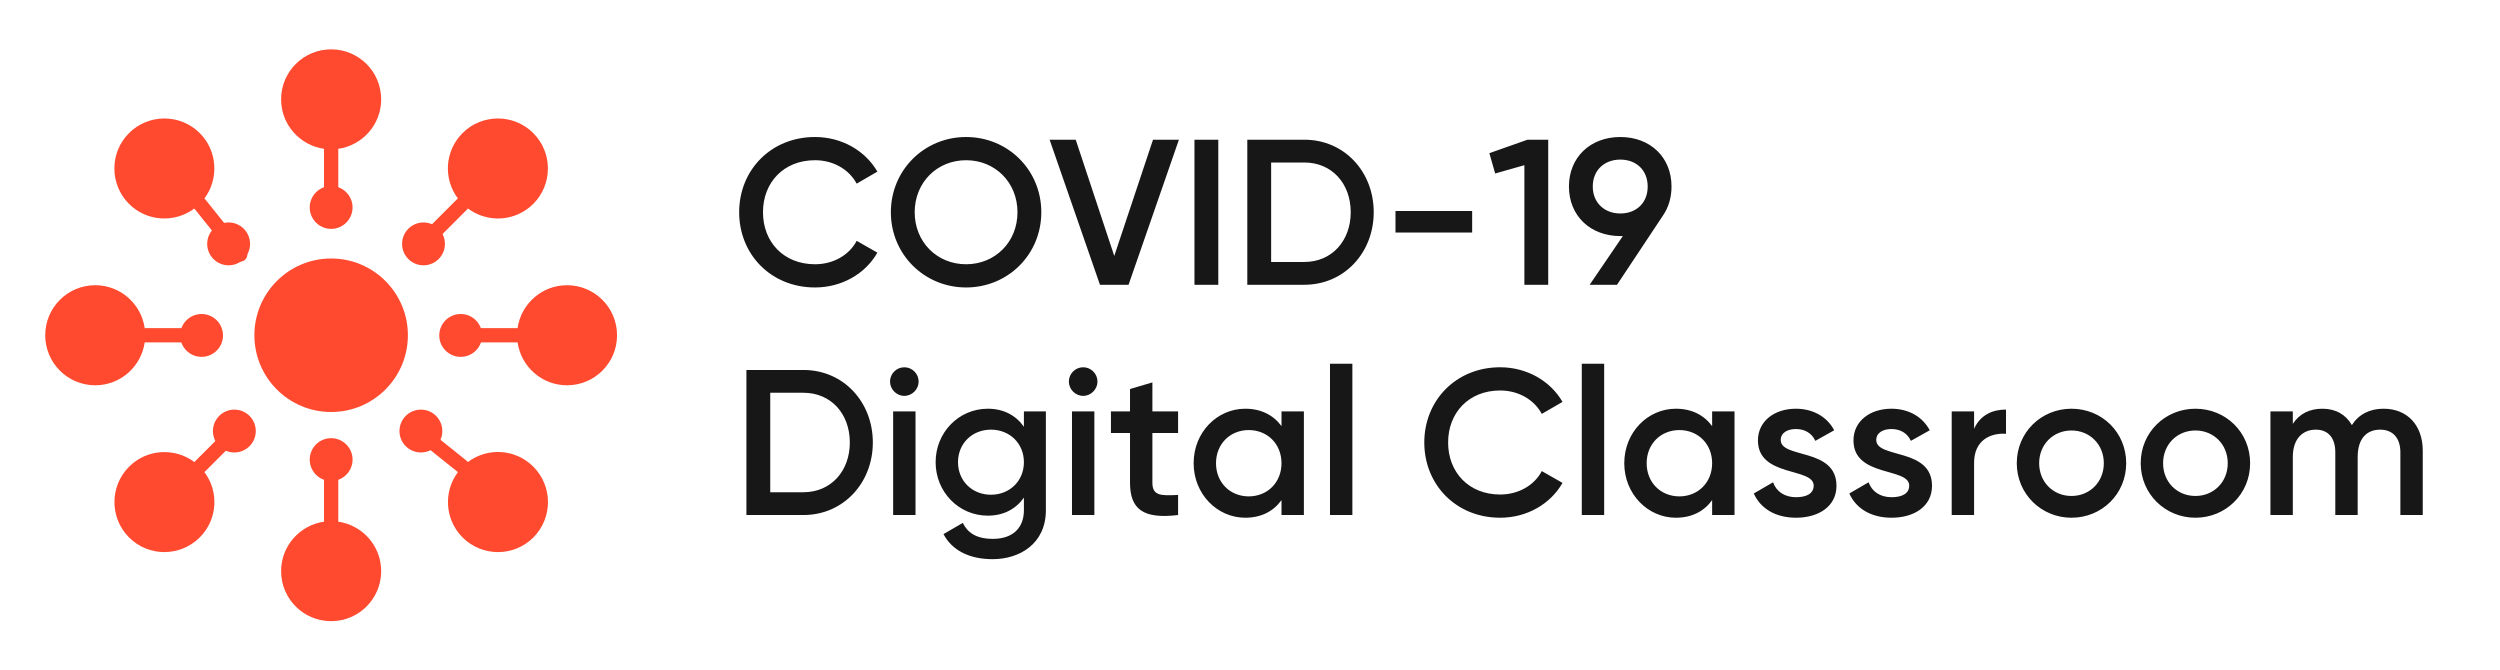
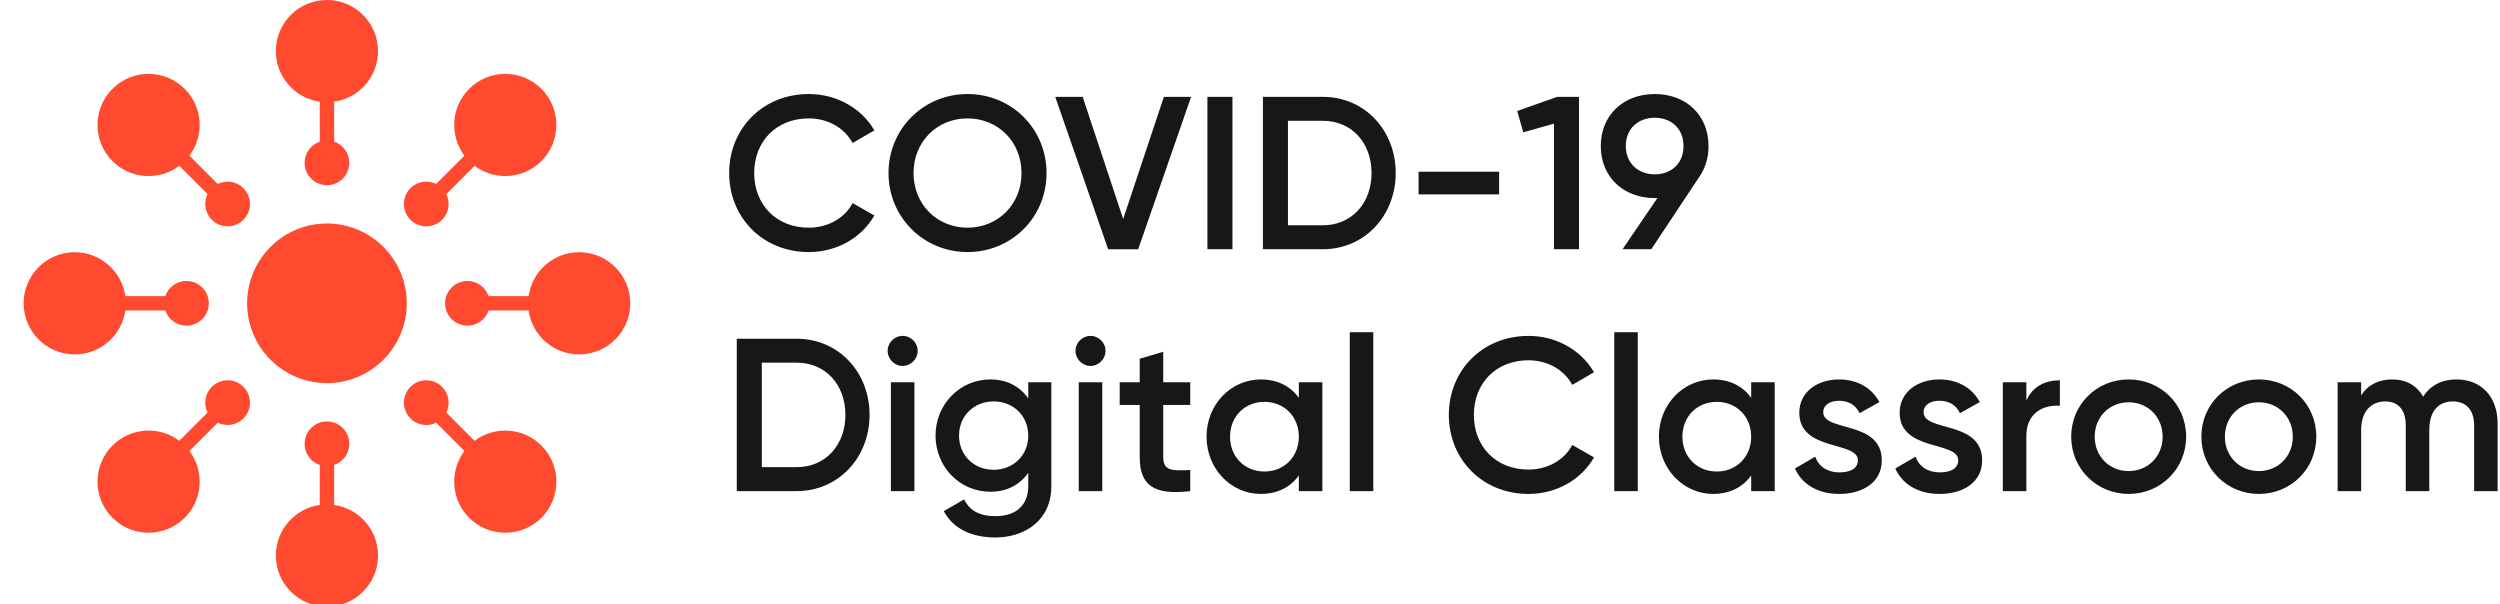
- <svg xmlns="http://www.w3.org/2000/svg" width="1000px" height="268px" viewBox="0 0 1000 268" version="1.1">
-   <g id="Red-Logo" stroke="none" stroke-width="1" fill="none" fill-rule="evenodd">
-     <g id="Group-2" transform="translate(18.09211, 19.73684)" fill="#FF4A2F">
-       <g id="noun_Data_3074971-Copy-4" transform="translate(0, 0)" fill-rule="nonzero">
-         <g id="Group">
-           <circle id="Oval" cx="114.364" cy="114.364" r="30.702" />
-           <path d="M134.378,20.014 C134.378,8.949 125.429,0 114.364,0 C103.299,0 94.35,8.949 94.35,20.014 C94.35,30.106 101.841,38.426 111.562,39.799 C111.562,39.884 111.505,39.942 111.505,40.027 L111.505,65.759 C111.505,67.332 112.792,68.618 114.364,68.618 C115.937,68.618 117.223,67.332 117.223,65.759 L117.223,40.027 C117.223,39.942 117.195,39.884 117.166,39.799 C126.887,38.426 134.378,30.106 134.378,20.014 Z" id="Path" />
-           <path d="M94.35,208.714 C94.35,219.779 103.299,228.728 114.364,228.728 C125.429,228.728 134.378,219.779 134.378,208.714 C134.378,198.622 126.887,190.302 117.166,188.929 C117.166,188.844 117.223,188.786 117.223,188.701 L117.223,162.969 C117.223,161.396 115.937,160.11 114.364,160.11 C112.792,160.11 111.505,161.396 111.505,162.969 L111.505,188.701 C111.505,188.786 111.534,188.844 111.562,188.929 C101.841,190.302 94.35,198.622 94.35,208.714 Z" id="Path" />
-           <path d="M208.714,94.35 C198.622,94.35 190.302,101.841 188.929,111.562 C188.844,111.534 188.786,111.505 188.701,111.505 L162.969,111.505 C161.396,111.505 160.11,112.792 160.11,114.364 C160.11,115.937 161.396,117.223 162.969,117.223 L188.701,117.223 C188.786,117.223 188.844,117.195 188.929,117.166 C190.302,126.887 198.622,134.378 208.714,134.378 C219.779,134.378 228.728,125.429 228.728,114.364 C228.728,103.299 219.779,94.35 208.714,94.35 Z" id="Path" />
-           <path d="M39.799,117.166 C39.884,117.166 39.942,117.223 40.027,117.223 L65.759,117.223 C67.332,117.223 68.618,115.937 68.618,114.364 C68.618,112.792 67.332,111.505 65.759,111.505 L40.027,111.505 C39.942,111.505 39.884,111.534 39.799,111.562 C38.426,101.841 30.106,94.35 20.014,94.35 C8.949,94.35 0,103.299 0,114.364 C0,125.429 8.949,134.378 20.014,134.378 C30.106,134.378 38.426,126.887 39.799,117.166 Z" id="Path" />
-           <path d="M61.814,195.219 C68.962,188.072 69.562,176.893 63.644,169.059 C63.701,169.001 63.787,169.001 63.844,168.944 L80.026,152.762 C81.141,151.647 81.141,149.845 80.026,148.73 C78.911,147.615 77.11,147.615 75.995,148.73 L59.812,164.913 C59.755,164.97 59.727,165.056 59.698,165.113 C51.864,159.223 40.685,159.795 33.537,166.943 C25.732,174.748 25.732,187.443 33.537,195.248 C41.314,203.053 53.98,203.053 61.814,195.219 Z" id="Path" />
-           <path d="M195.219,166.914 C188.072,159.767 176.893,159.166 169.059,165.084 C168.944,164.942 168.858,164.799 168.716,164.684 L148.502,148.502 C147.272,147.501 145.471,147.73 144.47,148.959 C143.498,150.189 143.698,151.99 144.928,152.99 L165.084,169.116 C159.195,176.95 159.824,188.1 166.943,195.248 C174.748,203.053 187.443,203.053 195.248,195.248 C203.053,187.414 203.053,174.748 195.219,166.914 Z" id="Path" />
-           <path d="M61.814,33.509 C54.008,25.703 41.314,25.703 33.509,33.509 C25.703,41.314 25.703,54.008 33.509,61.814 C40.628,68.933 51.807,69.533 59.641,63.672 L75.766,83.829 C76.338,84.544 77.167,84.915 77.996,84.915 C78.625,84.915 79.254,84.715 79.769,84.286 C80.998,83.314 81.198,81.513 80.226,80.255 L64.044,60.041 C63.929,59.898 63.758,59.812 63.644,59.698 C69.533,51.835 68.933,40.628 61.814,33.509 Z" id="Path" />
-           <path d="M148.73,82.857 C149.474,82.857 150.189,82.571 150.76,82.028 L168.944,63.844 C169.001,63.787 169.03,63.701 169.059,63.644 C176.893,69.533 188.072,68.962 195.219,61.814 C203.025,54.008 203.025,41.314 195.219,33.509 C187.414,25.703 174.72,25.703 166.914,33.509 C159.767,40.656 159.166,51.835 165.084,59.669 C165.027,59.727 164.942,59.727 164.884,59.784 L146.7,77.968 C145.585,79.083 145.585,80.884 146.7,81.999 C147.272,82.571 147.987,82.857 148.73,82.857 Z" id="Path" />
-         </g>
-       </g>
-       <circle id="Oval-Copy-25" cx="62.541" cy="114.435" r="8.569" />
-       <circle id="Oval-Copy-26" cx="114.364" cy="63.242" r="8.569" />
-       <circle id="Oval-Copy-27" cx="75.654" cy="152.679" r="8.569" />
-       <circle id="Oval-Copy-28" cx="150.268" cy="152.679" r="8.569" />
-       <circle id="Oval-Copy-29" cx="114.364" cy="164.101" r="8.569" />
-       <circle id="Oval-Copy-30" cx="151.306" cy="77.817" r="8.569" />
-       <circle id="Oval-Copy-31" cx="73.358" cy="77.817" r="8.569" />
-       <circle id="Oval-Copy-32" cx="166.187" cy="114.435" r="8.569" />
-     </g>
-     <path d="M326.004,114.986 C336.697,114.986 346.147,109.514 350.955,101.059 L342.666,96.334 C339.682,102.054 333.299,105.701 326.004,105.701 C313.487,105.701 305.197,96.832 305.197,84.895 C305.197,72.958 313.487,64.088 326.004,64.088 C333.299,64.088 339.599,67.736 342.666,73.455 L350.955,68.647 C346.064,60.192 336.614,54.804 326.004,54.804 C308.347,54.804 295.664,68.067 295.664,84.895 C295.664,101.722 308.347,114.986 326.004,114.986 Z M386.434,114.986 C403.262,114.986 416.525,101.722 416.525,84.895 C416.525,68.067 403.262,54.804 386.434,54.804 C369.689,54.804 356.343,68.067 356.343,84.895 C356.343,101.722 369.689,114.986 386.434,114.986 Z M386.434,105.701 C374.829,105.701 365.876,96.832 365.876,84.895 C365.876,72.958 374.829,64.088 386.434,64.088 C398.039,64.088 406.992,72.958 406.992,84.895 C406.992,96.832 398.039,105.701 386.434,105.701 Z M451.424,113.908 L471.567,55.882 L461.205,55.882 L445.704,102.386 L430.286,55.882 L419.841,55.882 L439.984,113.908 L451.424,113.908 Z M487.317,113.908 L487.317,55.882 L477.784,55.882 L477.784,113.908 L487.317,113.908 Z M521.718,113.908 C537.717,113.908 549.488,101.059 549.488,84.895 C549.488,68.647 537.717,55.882 521.718,55.882 L498.922,55.882 L498.922,113.908 L521.718,113.908 Z M521.718,104.789 L508.455,104.789 L508.455,65 L521.718,65 C532.743,65 540.287,73.372 540.287,84.895 C540.287,96.334 532.743,104.789 521.718,104.789 Z M588.863,93.018 L588.863,84.397 L558.192,84.397 L558.192,93.018 L588.863,93.018 Z M619.286,113.908 L619.286,55.882 L610.996,55.882 L595.743,61.27 L598.064,69.393 L609.753,66.078 L609.753,113.908 L619.286,113.908 Z M646.807,113.908 L665.126,86.304 C667.364,83.071 668.608,79.092 668.608,74.616 C668.608,62.928 660.153,54.804 648.133,54.804 C636.113,54.804 627.575,62.928 627.575,74.616 C627.575,86.304 636.113,94.428 648.133,94.428 L649.128,94.428 L635.864,113.908 L646.807,113.908 Z M648.133,85.392 C641.833,85.392 637.108,81.164 637.108,74.616 C637.108,67.984 641.833,63.839 648.133,63.839 C654.433,63.839 659.075,67.984 659.075,74.616 C659.075,81.247 654.433,85.392 648.133,85.392 Z M321.362,206.013 C337.361,206.013 349.132,193.164 349.132,177 C349.132,160.753 337.361,147.987 321.362,147.987 L298.566,147.987 L298.566,206.013 L321.362,206.013 Z M321.362,196.895 L308.099,196.895 L308.099,157.105 L321.362,157.105 C332.387,157.105 339.93,165.478 339.93,177 C339.93,188.439 332.387,196.895 321.362,196.895 Z M361.732,158.349 C364.882,158.349 367.451,155.696 367.451,152.629 C367.451,149.479 364.882,146.909 361.732,146.909 C358.582,146.909 356.012,149.479 356.012,152.629 C356.012,155.696 358.582,158.349 361.732,158.349 Z M366.208,206.013 L366.208,164.566 L357.255,164.566 L357.255,206.013 L366.208,206.013 Z M397.045,223.67 C407.904,223.67 418.349,217.453 418.349,204.107 L418.349,164.566 L409.562,164.566 L409.562,170.7 C406.412,166.224 401.521,163.488 395.138,163.488 C383.45,163.488 374.249,173.021 374.249,184.875 C374.249,196.729 383.45,206.262 395.138,206.262 C401.521,206.262 406.412,203.526 409.562,199.05 L409.562,204.107 C409.562,211.318 404.92,215.546 397.211,215.546 C389.999,215.546 386.932,212.728 385.108,209.163 L377.399,213.639 C380.88,220.271 387.926,223.67 397.045,223.67 Z M396.382,197.889 C388.838,197.889 383.201,192.336 383.201,184.875 C383.201,177.414 388.838,171.861 396.382,171.861 C403.925,171.861 409.562,177.414 409.562,184.875 C409.562,192.336 403.925,197.889 396.382,197.889 Z M433.27,158.349 C436.42,158.349 438.989,155.696 438.989,152.629 C438.989,149.479 436.42,146.909 433.27,146.909 C430.12,146.909 427.55,149.479 427.55,152.629 C427.55,155.696 430.12,158.349 433.27,158.349 Z M437.746,206.013 L437.746,164.566 L428.793,164.566 L428.793,206.013 L437.746,206.013 Z M471.236,206.013 L471.236,197.972 C464.438,198.304 460.957,198.387 460.957,193.082 L460.957,173.187 L471.236,173.187 L471.236,164.566 L460.957,164.566 L460.957,152.961 L452.004,155.613 L452.004,164.566 L444.378,164.566 L444.378,173.187 L452.004,173.187 L452.004,193.082 C452.004,203.858 457.475,207.671 471.236,206.013 Z M498.093,207.091 C504.559,207.091 509.45,204.438 512.6,200.045 L512.6,206.013 L521.553,206.013 L521.553,164.566 L512.6,164.566 L512.6,170.451 C509.45,166.141 504.559,163.488 498.093,163.488 C486.82,163.488 477.453,172.938 477.453,185.289 C477.453,197.558 486.82,207.091 498.093,207.091 Z M499.503,198.553 C492.042,198.553 486.405,192.999 486.405,185.289 C486.405,177.58 492.042,172.026 499.503,172.026 C506.963,172.026 512.6,177.58 512.6,185.289 C512.6,192.999 506.963,198.553 499.503,198.553 Z M540.95,206.013 L540.95,145.5 L531.997,145.5 L531.997,206.013 L540.95,206.013 Z M600.054,207.091 C610.747,207.091 620.197,201.62 625.005,193.164 L616.716,188.439 C613.732,194.159 607.349,197.807 600.054,197.807 C587.537,197.807 579.247,188.937 579.247,177 C579.247,165.063 587.537,156.193 600.054,156.193 C607.349,156.193 613.649,159.841 616.716,165.561 L625.005,160.753 C620.114,152.297 610.664,146.909 600.054,146.909 C582.397,146.909 569.714,160.172 569.714,177 C569.714,193.828 582.397,207.091 600.054,207.091 Z M641.667,206.013 L641.667,145.5 L632.714,145.5 L632.714,206.013 L641.667,206.013 Z M670.349,207.091 C676.814,207.091 681.705,204.438 684.855,200.045 L684.855,206.013 L693.808,206.013 L693.808,164.566 L684.855,164.566 L684.855,170.451 C681.705,166.141 676.814,163.488 670.349,163.488 C659.075,163.488 649.708,172.938 649.708,185.289 C649.708,197.558 659.075,207.091 670.349,207.091 Z M671.758,198.553 C664.297,198.553 658.661,192.999 658.661,185.289 C658.661,177.58 664.297,172.026 671.758,172.026 C679.218,172.026 684.855,177.58 684.855,185.289 C684.855,192.999 679.218,198.553 671.758,198.553 Z M718.428,207.091 C727.38,207.091 734.592,202.614 734.592,194.325 C734.592,178.989 712.293,183.549 712.293,176.005 C712.293,173.021 715.112,171.612 718.345,171.612 C721.743,171.612 724.645,173.104 726.137,176.337 L733.68,172.109 C730.779,166.638 725.142,163.488 718.345,163.488 C709.889,163.488 703.175,168.379 703.175,176.171 C703.175,191.009 725.474,186.864 725.474,194.242 C725.474,197.558 722.407,198.884 718.428,198.884 C713.868,198.884 710.553,196.646 709.226,192.916 L701.517,197.392 C704.17,203.361 710.138,207.091 718.428,207.091 Z M756.642,207.091 C765.595,207.091 772.807,202.614 772.807,194.325 C772.807,178.989 750.508,183.549 750.508,176.005 C750.508,173.021 753.326,171.612 756.559,171.612 C759.958,171.612 762.859,173.104 764.351,176.337 L771.895,172.109 C768.993,166.638 763.357,163.488 756.559,163.488 C748.104,163.488 741.389,168.379 741.389,176.171 C741.389,191.009 763.688,186.864 763.688,194.242 C763.688,197.558 760.621,198.884 756.642,198.884 C752.083,198.884 748.767,196.646 747.441,192.916 L739.732,197.392 C742.384,203.361 748.353,207.091 756.642,207.091 Z M789.634,206.013 L789.634,185.124 C789.634,175.839 796.514,173.104 802.4,173.518 L802.4,163.82 C797.178,163.82 792.121,165.892 789.634,171.529 L789.634,164.566 L780.682,164.566 L780.682,206.013 L789.634,206.013 Z M828.595,207.091 C840.78,207.091 850.479,197.558 850.479,185.289 C850.479,172.938 840.78,163.488 828.595,163.488 C816.492,163.488 806.711,172.938 806.711,185.289 C806.711,197.558 816.492,207.091 828.595,207.091 Z M828.595,198.387 C821.3,198.387 815.663,192.833 815.663,185.289 C815.663,177.746 821.3,172.192 828.595,172.192 C835.889,172.192 841.526,177.746 841.526,185.289 C841.526,192.833 835.889,198.387 828.595,198.387 Z M878.166,207.091 C890.351,207.091 900.05,197.558 900.05,185.289 C900.05,172.938 890.351,163.488 878.166,163.488 C866.063,163.488 856.282,172.938 856.282,185.289 C856.282,197.558 866.063,207.091 878.166,207.091 Z M878.166,198.387 C870.871,198.387 865.234,192.833 865.234,185.289 C865.234,177.746 870.871,172.192 878.166,172.192 C885.461,172.192 891.097,177.746 891.097,185.289 C891.097,192.833 885.461,198.387 878.166,198.387 Z M917.126,206.013 L917.126,182.803 C917.126,175.259 921.271,171.861 926.328,171.861 C931.218,171.861 934.12,175.093 934.12,180.896 L934.12,206.013 L943.072,206.013 L943.072,182.803 C943.072,175.259 946.803,171.861 952.108,171.861 C956.999,171.861 960.149,175.093 960.149,180.896 L960.149,206.013 L969.101,206.013 L969.101,180.316 C969.101,169.954 962.801,163.488 953.434,163.488 C947.88,163.488 943.487,165.726 940.751,170.037 C938.347,165.892 934.368,163.488 928.98,163.488 C923.841,163.488 919.779,165.478 917.126,169.539 L917.126,164.566 L908.174,164.566 L908.174,206.013 L917.126,206.013 Z" id="COVID-19DigitalClassroom" fill="#171717" fill-rule="nonzero" />
+ <svg xmlns="http://www.w3.org/2000/svg" width="952" height="230" viewBox="0 0 952 230">
+   <g fill="none" fill-rule="evenodd">
+     <path fill="#171717" fill-rule="nonzero" d="M308.912 96.249c10.693 0 20.143-5.471 24.951-13.927l-8.29-4.725c-2.984 5.72-9.366 9.367-16.661 9.367-12.517 0-20.807-8.87-20.807-20.806 0-11.937 8.29-20.807 20.807-20.807 7.295 0 13.595 3.648 16.662 9.367l8.29-4.807c-4.892-8.456-14.342-13.844-24.952-13.844-17.657 0-30.34 13.263-30.34 30.09 0 16.829 12.683 30.092 30.34 30.092zm60.43 0c16.828 0 30.09-13.263 30.09-30.091 0-16.828-13.262-30.09-30.09-30.09-16.745 0-30.09 13.262-30.09 30.09s13.345 30.09 30.09 30.09zm0-9.285c-11.605 0-20.558-8.87-20.558-20.806 0-11.937 8.953-20.807 20.558-20.807s20.558 8.87 20.558 20.807-8.953 20.806-20.558 20.806zm64.99 8.207l20.143-58.026h-10.362l-15.501 46.504-15.419-46.504H402.75l20.143 58.026h11.44zm35.893 0V37.145h-9.533V95.17h9.533zm34.401 0c15.999 0 27.77-12.849 27.77-29.013 0-16.247-11.771-29.013-27.77-29.013H481.83V95.17h22.796zm0-9.118h-13.263v-39.79h13.263c11.025 0 18.569 8.373 18.569 19.895 0 11.44-7.544 19.895-18.569 19.895zm67.145-11.771V65.66H541.1v8.62h30.671zm30.422 20.89V37.144h-8.29l-15.252 5.388 2.321 8.124 11.689-3.316v47.83h9.532zm27.521 0l18.32-27.605c2.238-3.233 3.482-7.212 3.482-11.688 0-11.688-8.455-19.812-20.475-19.812-12.02 0-20.558 8.124-20.558 19.812S619.02 75.69 631.04 75.69h.995l-13.264 19.48h10.942zm1.327-28.517c-6.3 0-11.025-4.227-11.025-10.776 0-6.632 4.725-10.776 11.025-10.776 6.3 0 10.942 4.144 10.942 10.776s-4.642 10.776-10.942 10.776zM304.27 187.276c15.998 0 27.77-12.848 27.77-29.013 0-16.247-11.772-29.013-27.77-29.013h-22.796v58.026h22.796zm0-9.118h-13.263v-39.79h13.263c11.025 0 18.568 8.373 18.568 19.895 0 11.44-7.543 19.895-18.568 19.895zm40.37-38.546c3.15 0 5.72-2.653 5.72-5.72 0-3.15-2.57-5.72-5.72-5.72s-5.72 2.57-5.72 5.72c0 3.067 2.57 5.72 5.72 5.72zm4.476 47.664V145.83h-8.953v41.447h8.953zm30.837 17.657c10.859 0 21.304-6.217 21.304-19.563v-39.541h-8.787v6.134c-3.15-4.476-8.041-7.212-14.424-7.212-11.688 0-20.89 9.533-20.89 21.387 0 11.854 9.202 21.387 20.89 21.387 6.383 0 11.274-2.736 14.424-7.212v5.057c0 7.212-4.642 11.44-12.352 11.44-7.211 0-10.279-2.82-12.102-6.384l-7.71 4.477c3.482 6.631 10.528 10.03 19.647 10.03zm-.664-25.78c-7.543 0-13.18-5.554-13.18-13.015 0-7.46 5.637-13.014 13.18-13.014 7.544 0 13.18 5.554 13.18 13.014 0 7.46-5.636 13.015-13.18 13.015zm36.889-39.541c3.15 0 5.72-2.653 5.72-5.72 0-3.15-2.57-5.72-5.72-5.72s-5.72 2.57-5.72 5.72c0 3.067 2.57 5.72 5.72 5.72zm4.476 47.664V145.83H411.7v41.447h8.953zm33.49 0v-8.04c-6.798.331-10.28.414-10.28-4.891V154.45h10.28v-8.621h-10.28v-11.605l-8.952 2.652v8.953h-7.626v8.621h7.626v19.895c0 10.776 5.47 14.59 19.231 12.931zM481 188.354c6.466 0 11.357-2.653 14.507-7.046v5.968h8.953V145.83h-8.953v5.885c-3.15-4.31-8.04-6.963-14.507-6.963-11.273 0-20.64 9.45-20.64 21.802 0 12.268 9.367 21.8 20.64 21.8zm1.41-8.538c-7.461 0-13.098-5.554-13.098-13.263 0-7.71 5.637-13.264 13.098-13.264 7.46 0 13.097 5.554 13.097 13.264 0 7.709-5.637 13.263-13.097 13.263zm41.447 7.46v-60.513h-8.953v60.513h8.953zm59.104 1.078c10.693 0 20.143-5.471 24.951-13.926l-8.29-4.725c-2.984 5.72-9.366 9.367-16.661 9.367-12.517 0-20.807-8.87-20.807-20.807s8.29-20.806 20.807-20.806c7.295 0 13.595 3.647 16.662 9.367l8.29-4.808c-4.892-8.455-14.342-13.844-24.952-13.844-17.657 0-30.34 13.264-30.34 30.091 0 16.828 12.683 30.09 30.34 30.09zm41.613-1.078v-60.513h-8.953v60.513h8.953zm28.682 1.078c6.465 0 11.356-2.653 14.506-7.046v5.968h8.953V145.83h-8.953v5.885c-3.15-4.31-8.04-6.963-14.506-6.963-11.274 0-20.641 9.45-20.641 21.802 0 12.268 9.367 21.8 20.64 21.8zm1.409-8.538c-7.46 0-13.098-5.554-13.098-13.263 0-7.71 5.637-13.264 13.098-13.264 7.46 0 13.097 5.554 13.097 13.264 0 7.709-5.637 13.263-13.097 13.263zm46.67 8.538c8.952 0 16.164-4.476 16.164-12.766 0-15.335-22.299-10.776-22.299-18.32 0-2.984 2.819-4.393 6.052-4.393 3.398 0 6.3 1.492 7.792 4.725l7.543-4.228c-2.901-5.47-8.538-8.62-15.335-8.62-8.456 0-15.17 4.89-15.17 12.682 0 14.838 22.299 10.694 22.299 18.071 0 3.316-3.068 4.642-7.046 4.642-4.56 0-7.875-2.238-9.202-5.968l-7.709 4.476c2.653 5.969 8.621 9.699 16.91 9.699zm38.214 0c8.953 0 16.164-4.476 16.164-12.766 0-15.335-22.298-10.776-22.298-18.32 0-2.984 2.818-4.393 6.051-4.393 3.399 0 6.3 1.492 7.792 4.725l7.544-4.228c-2.902-5.47-8.539-8.62-15.336-8.62-8.455 0-15.17 4.89-15.17 12.682 0 14.838 22.3 10.694 22.3 18.071 0 3.316-3.068 4.642-7.047 4.642-4.56 0-7.875-2.238-9.201-5.968l-7.71 4.476c2.653 5.969 8.622 9.699 16.911 9.699zm32.992-1.078v-20.89c0-9.283 6.88-12.019 12.766-11.604v-9.7c-5.222 0-10.28 2.073-12.766 7.71v-6.963h-8.953v41.447h8.953zm38.96 1.078c12.186 0 21.885-9.533 21.885-21.801 0-12.352-9.699-21.802-21.884-21.802-12.103 0-21.885 9.45-21.885 21.802 0 12.268 9.782 21.8 21.885 21.8zm0-8.704c-7.294 0-12.93-5.554-12.93-13.097 0-7.544 5.636-13.098 12.93-13.098 7.295 0 12.932 5.554 12.932 13.098 0 7.543-5.637 13.097-12.931 13.097zm49.572 8.704c12.185 0 21.884-9.533 21.884-21.801 0-12.352-9.699-21.802-21.884-21.802-12.103 0-21.885 9.45-21.885 21.802 0 12.268 9.782 21.8 21.885 21.8zm0-8.704c-7.295 0-12.932-5.554-12.932-13.097 0-7.544 5.637-13.098 12.932-13.098 7.294 0 12.931 5.554 12.931 13.098 0 7.543-5.637 13.097-12.931 13.097zm38.96 7.626v-23.21c0-7.544 4.145-10.942 9.202-10.942 4.89 0 7.792 3.233 7.792 9.035v25.117h8.952v-23.21c0-7.544 3.73-10.942 9.036-10.942 4.89 0 8.04 3.233 8.04 9.035v25.117h8.953V161.58c0-10.362-6.3-16.828-15.667-16.828-5.554 0-9.947 2.238-12.683 6.549-2.404-4.145-6.383-6.549-11.77-6.549-5.14 0-9.202 1.99-11.855 6.052v-4.974h-8.952v41.447h8.952z" transform="translate(-.908 -.263)" />
+     <path fill="#FF4A2F" d="M125.408 160.747c4.7 0 8.51 3.81 8.51 8.51 0 3.744-2.416 6.923-5.774 8.062v15.23c9.448 1.33 16.717 9.447 16.717 19.262 0 10.743-8.71 19.452-19.453 19.452-10.743 0-19.453-8.71-19.453-19.452 0-9.815 7.27-17.932 16.717-19.262v-15.23c-3.358-1.14-5.775-4.318-5.775-8.061 0-4.7 3.81-8.51 8.51-8.51zm31.809-13.175c3.323-3.324 8.712-3.324 12.035 0 2.647 2.646 3.186 6.603 1.617 9.783l10.769 10.77c7.62-5.741 18.5-5.141 25.44 1.799 7.597 7.597 7.597 19.913 0 27.51-3.664 3.664-8.426 5.561-13.227 5.69l-.352.007h-.351c-4.92-.044-9.826-1.943-13.58-5.697-6.94-6.94-7.54-17.82-1.799-25.441L167 161.225c-1.06.523-2.208.812-3.365.866l-.266.008h-.267c-2.133-.033-4.257-.864-5.884-2.492-3.324-3.323-3.324-8.712 0-12.035zm-75.653 0c3.323-3.324 8.712-3.324 12.035 0 3.324 3.323 3.324 8.712 0 12.035-2.646 2.647-6.603 3.186-9.783 1.618l-10.77 10.768c5.741 7.621 5.141 18.5-1.799 25.441-7.596 7.597-19.913 7.597-27.51 0-7.597-7.597-7.597-19.913 0-27.51 6.94-6.94 17.82-7.54 25.441-1.8l10.768-10.77c-1.568-3.18-1.03-7.136 1.618-9.782zm43.844-62.204l.467.004c.155.002.31.006.466.01h.003l.067.003c3.669.119 7.173.888 10.402 2.196l.205.083.22.093.045.019c3.216 1.363 6.244 3.304 8.926 5.825l.138.13c.186.177.37.357.553.54.183.183.363.367.54.553l.13.138c2.418 2.573 4.303 5.464 5.656 8.533.095.218.19.437.28.658.029.069.057.137.084.206 1.314 3.242 2.084 6.763 2.198 10.449.015.474.018.948.011 1.422v.036c-.063 3.846-.84 7.518-2.204 10.89l-.018.045-.07.172-.11.262c-1.363 3.217-3.306 6.246-5.827 8.93l-.13.137c-.177.186-.357.37-.54.553-.183.183-.367.363-.553.54l-.138.13c-2.573 2.418-5.464 4.303-8.533 5.656-.218.096-.437.19-.658.28l-.173.071-.044.019c-3.245 1.312-6.768 2.081-10.457 2.193-.156.004-.313.008-.47.01l-.466.004c-.315 0-.624-.005-.933-.014-3.692-.112-7.215-.88-10.46-2.193l-.045-.019-.172-.07c-.22-.092-.44-.185-.659-.282-3.069-1.352-5.96-3.237-8.533-5.655l-.137-.13c-.186-.177-.37-.357-.553-.54-.183-.182-.363-.367-.54-.553l-.13-.137c-2.522-2.684-4.464-5.713-5.827-8.93l-.11-.262-.07-.172-.019-.045c-1.423-3.518-2.207-7.364-2.207-11.393l.004.467c-.008-.474-.004-.948.011-1.422.114-3.686.884-7.207 2.197-10.45l.084-.205c.092-.22.186-.44.282-.658 1.352-3.07 3.237-5.96 5.655-8.533l.13-.138c.177-.186.357-.37.54-.553.182-.183.367-.363.553-.54l.137-.13c2.683-2.52 5.711-4.462 8.926-5.825l.045-.019.221-.093.205-.083c3.229-1.308 6.733-2.077 10.402-2.196l.067-.002c.312-.01.624-.015.936-.015zm96.047 10.943l.342.002c10.586.183 19.11 8.821 19.11 19.45 0 10.744-8.708 19.453-19.452 19.453-9.815 0-17.932-7.27-19.262-16.717h-15.23l-.064.183c-1.19 3.263-4.322 5.592-7.996 5.592-4.7 0-8.51-3.81-8.51-8.51 0-4.701 3.81-8.511 8.51-8.511l.255.003c3.564.105 6.578 2.402 7.741 5.588l.065.183h15.23c1.33-9.448 9.446-16.716 19.261-16.716zm-192.094 0c9.814 0 17.932 7.268 19.261 16.716h15.23c1.14-3.358 4.318-5.774 8.061-5.774 4.7 0 8.51 3.81 8.51 8.51 0 4.7-3.81 8.51-8.51 8.51-3.743 0-6.922-2.416-8.061-5.774h-15.23c-1.33 9.448-9.447 16.717-19.261 16.717-10.744 0-19.453-8.71-19.453-19.453 0-10.743 8.71-19.452 19.453-19.452zm150.208-62.219c7.596-7.596 19.913-7.596 27.51 0 7.596 7.597 7.596 19.914 0 27.51-3.665 3.665-8.427 5.562-13.228 5.69l-.352.007h-.351c-4.06-.036-8.11-1.335-11.51-3.897l-.135.135-10.634 10.635c1.569 3.18 1.03 7.136-1.617 9.783-1.56 1.56-3.575 2.387-5.618 2.483l-.266.008h-.267c-2.133-.033-4.257-.864-5.884-2.491-3.324-3.324-3.324-8.713 0-12.036 1.695-1.696 3.928-2.526 6.15-2.492l.267.008c1.155.054 2.3.342 3.36.864l.006.003 5.054-5.054 5.715-5.715c-5.667-7.523-5.155-18.22 1.535-25.17zm-135.832 0c7.597-7.596 19.914-7.596 27.51 0 6.94 6.94 7.54 17.82 1.8 25.441l10.77 10.769c3.18-1.569 7.136-1.03 9.782 1.617 3.324 3.323 3.324 8.712 0 12.036-3.323 3.323-8.712 3.323-12.035 0-2.647-2.647-3.186-6.603-1.618-9.783l-10.768-10.77c-7.621 5.74-18.5 5.14-25.44-1.8-7.598-7.596-7.598-19.913 0-27.51zM125.407.263c10.744 0 19.454 8.71 19.454 19.453 0 9.815-7.27 17.932-16.717 19.262v15.23c3.358 1.139 5.774 4.317 5.774 8.06 0 4.7-3.81 8.51-8.51 8.51-4.7 0-8.51-3.81-8.51-8.51 0-3.743 2.416-6.921 5.774-8.06v-15.23c-9.448-1.33-16.717-9.447-16.717-19.262 0-10.744 8.71-19.453 19.453-19.453z" transform="translate(-.908 -.263)" />
  </g>
</svg>
